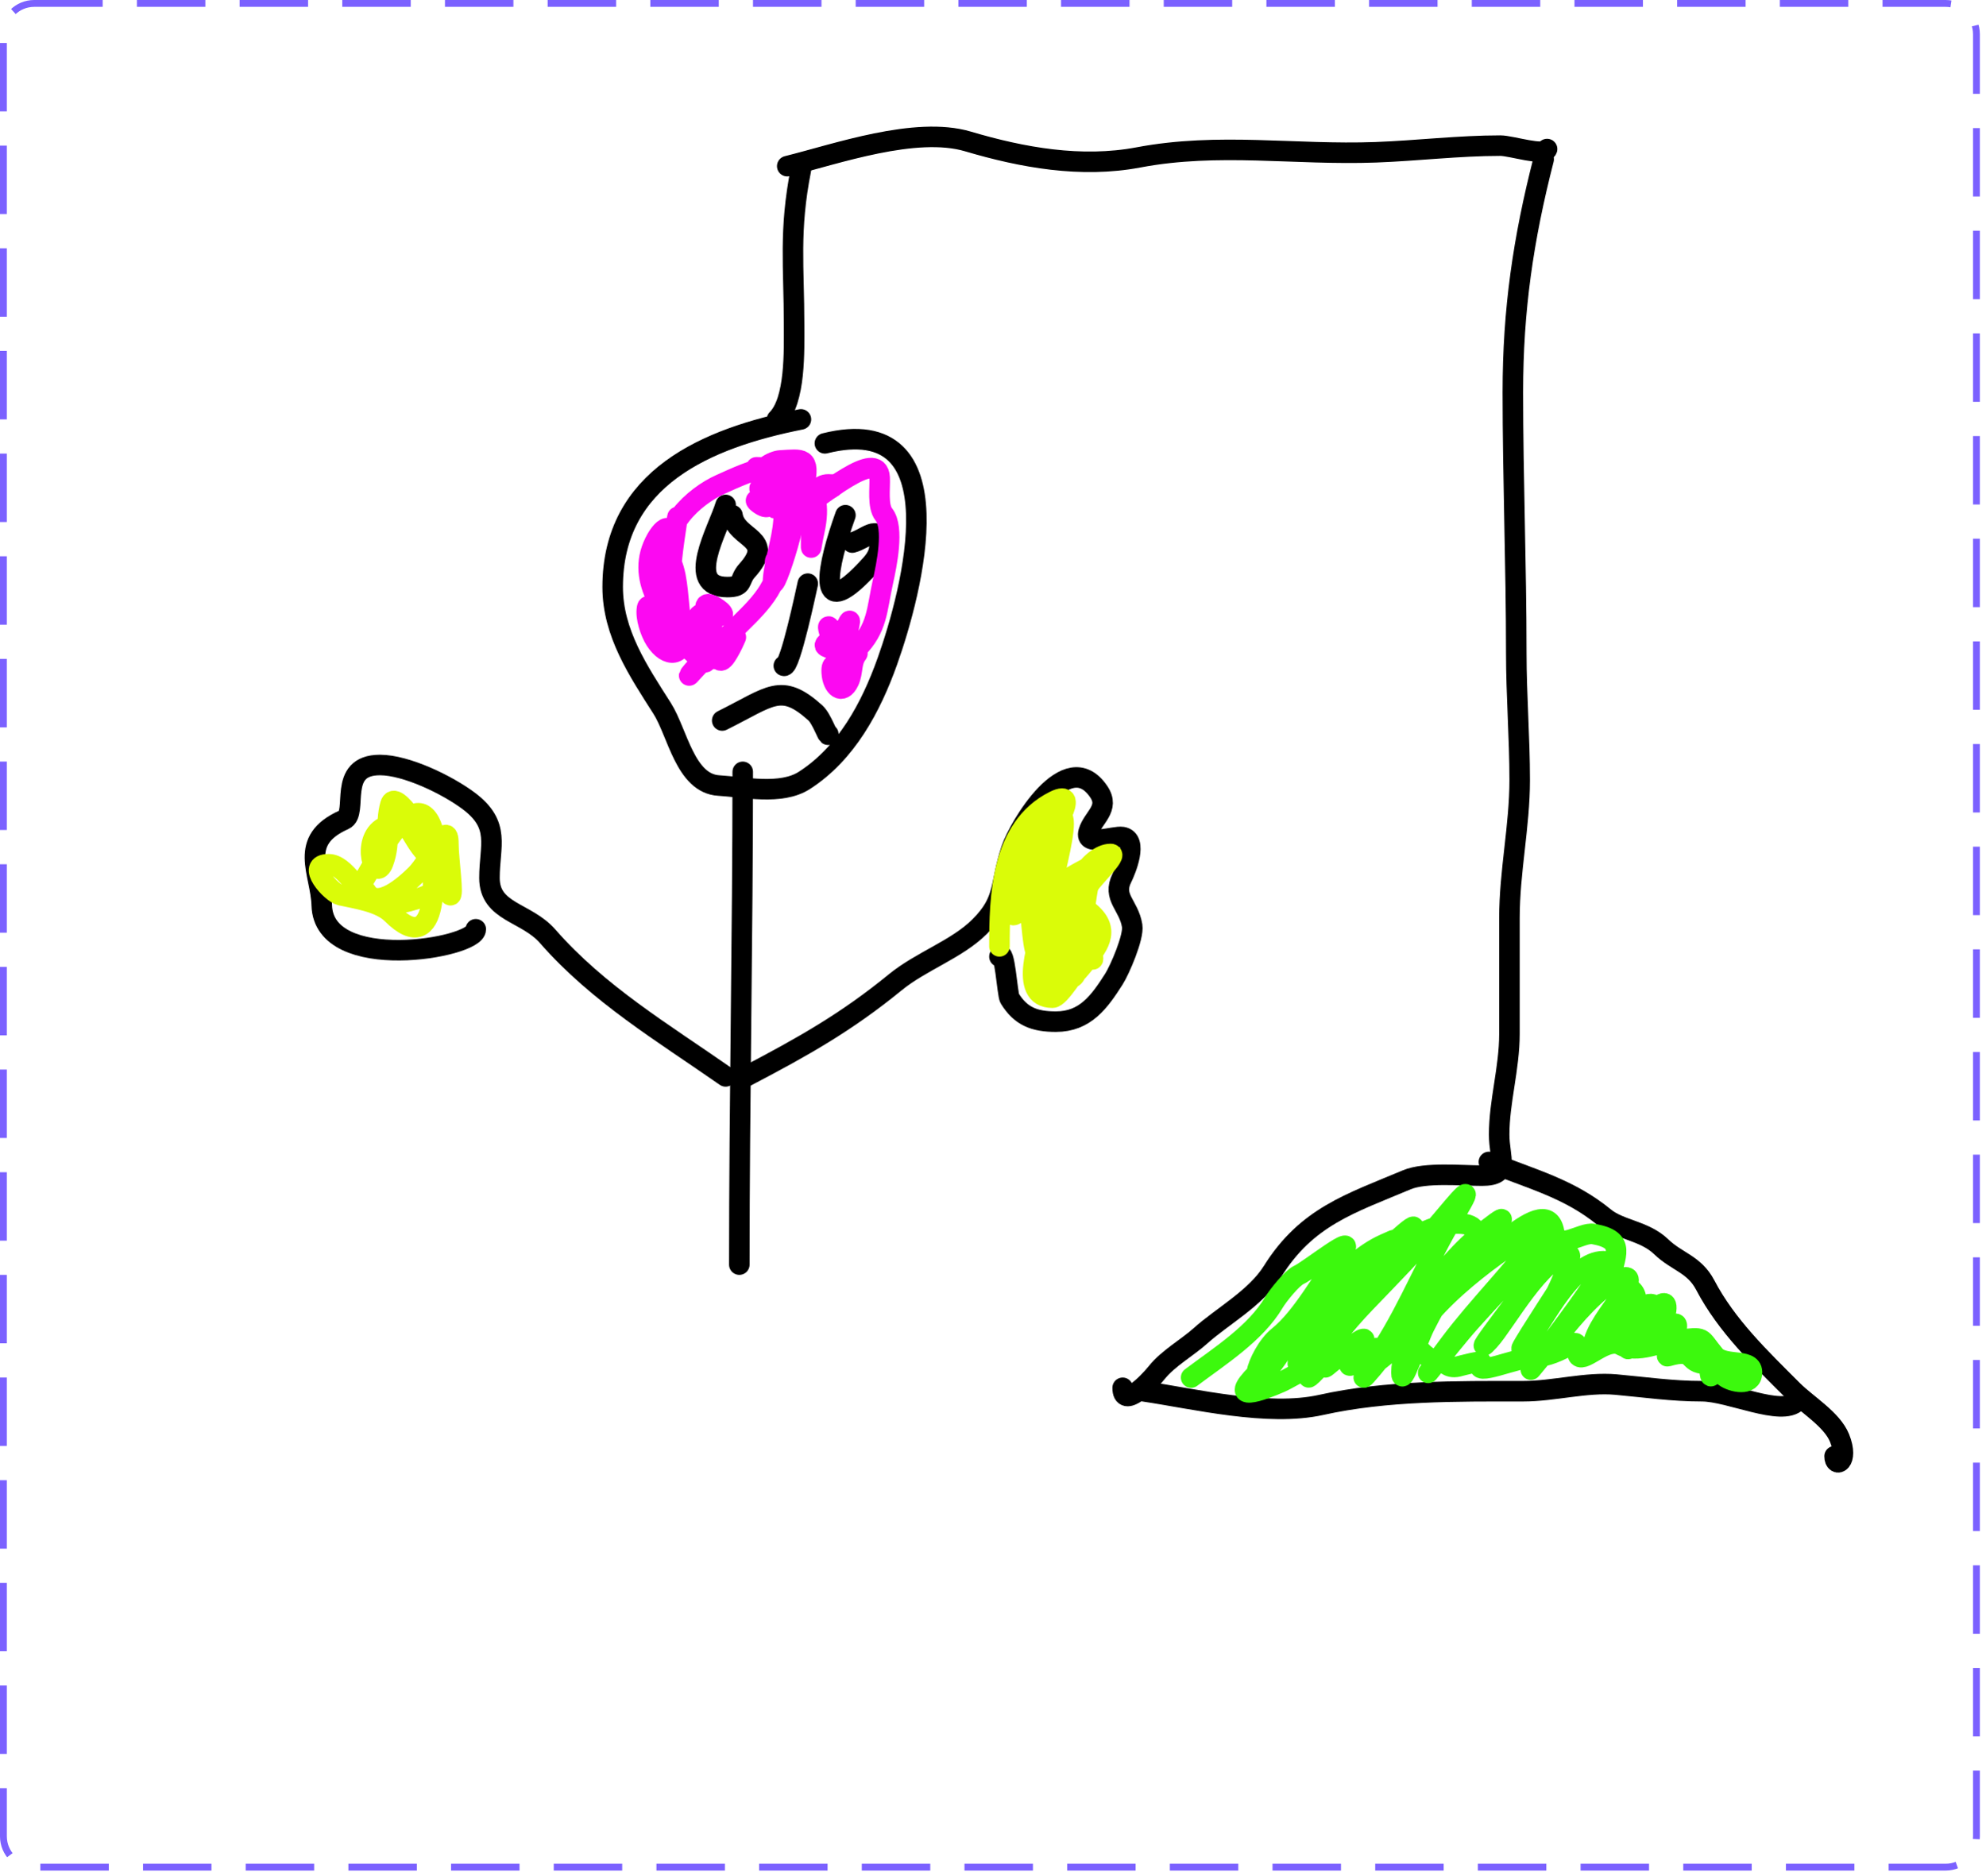
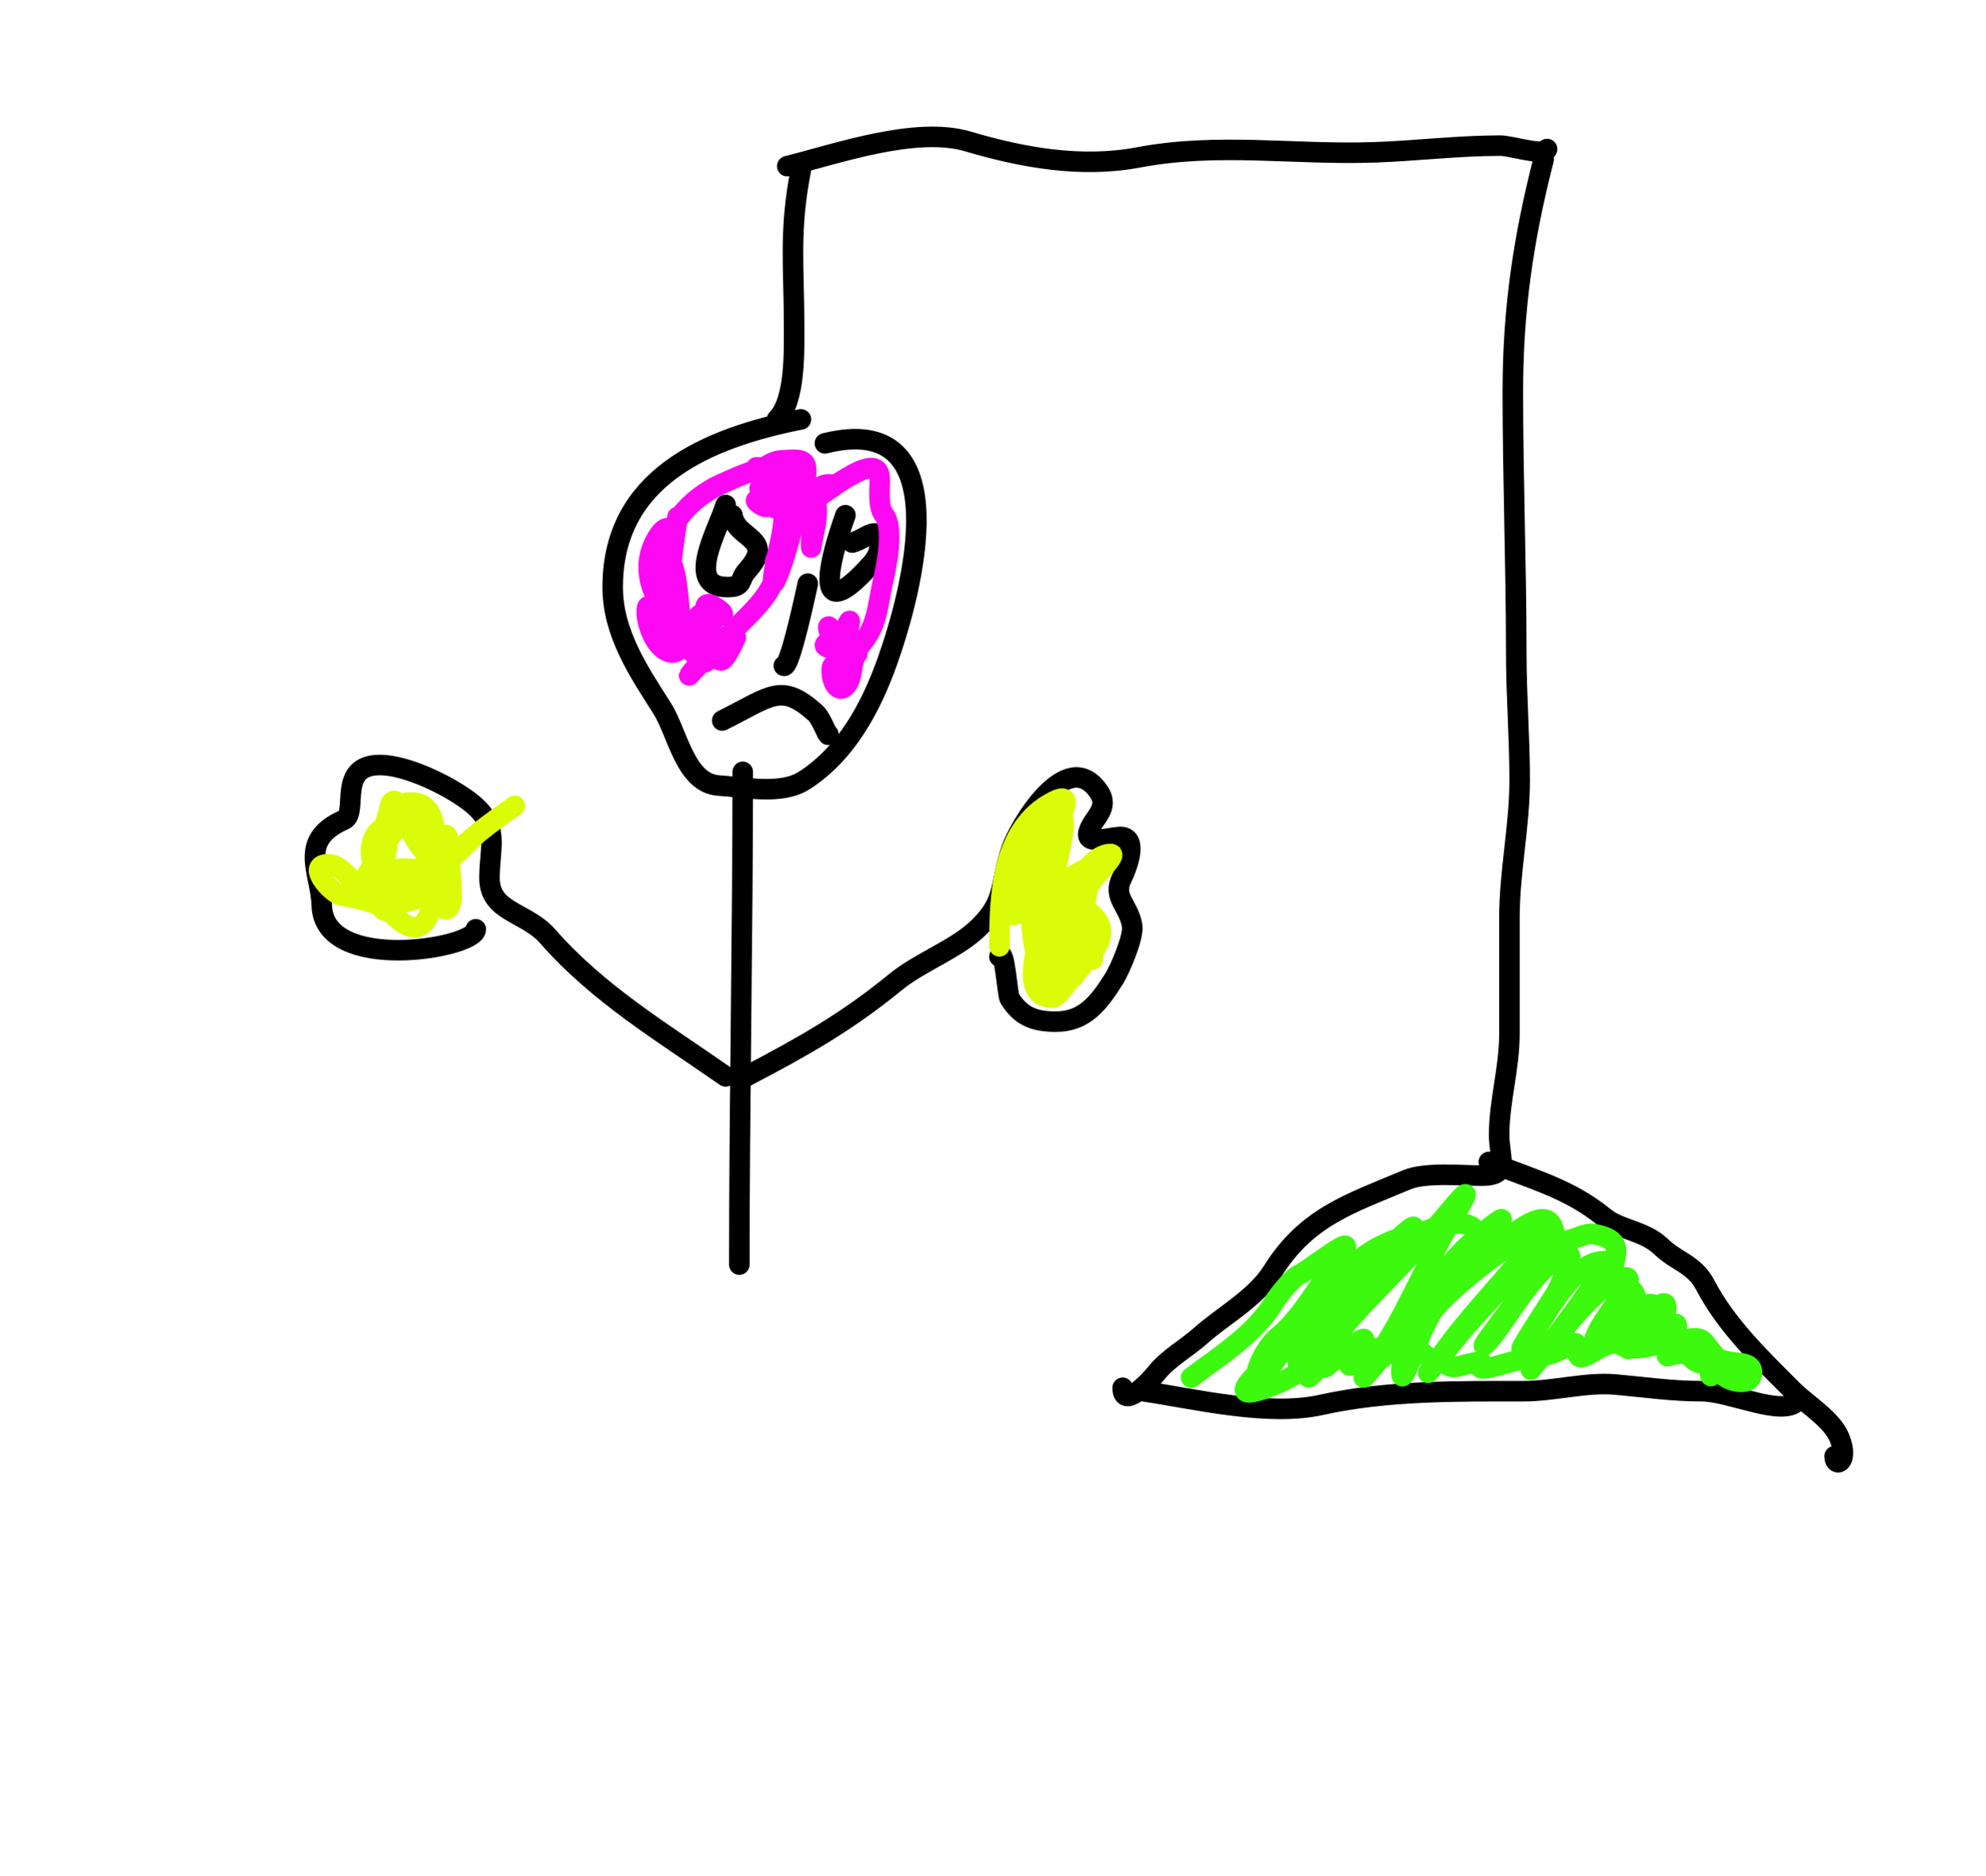
<svg xmlns="http://www.w3.org/2000/svg" width="290" height="274" viewBox="0 0 290 274" fill="none">
  <path d="M115 24.277C122.163 22.497 133.748 18.401 141.389 20.665C149.35 23.024 157.915 24.586 166.306 22.999C178.077 20.772 189.102 22.688 200.972 22.249C207.041 22.024 213.083 21.277 219.167 21.277C220.789 21.277 225.631 22.884 226 21.777" stroke="black" stroke-width="3" stroke-linecap="round" />
  <path d="M117 24.777C115.234 33.663 116 39.113 116 47.388C116 51.165 116.251 58.526 113.5 61.277" stroke="black" stroke-width="3" stroke-linecap="round" />
  <path d="M117 61.277C103.236 64.012 89.5 69.827 89.5 85.777C89.5 92.512 93.263 98.062 96.722 103.499C98.985 107.055 100.079 114.487 105 114.777C108.662 114.992 114.089 116.22 117.5 114.027C123.633 110.084 127.222 103.356 129.611 96.665C133.251 86.474 140.306 59.825 120.5 64.777" stroke="black" stroke-width="3" stroke-linecap="round" />
  <path d="M108.5 112.777C108.5 136.709 108 161.079 108 184.777" stroke="black" stroke-width="3" stroke-linecap="round" />
  <path d="M109 157.277C117.368 152.901 123.697 149.32 130.778 143.527C134.576 140.419 139.789 138.71 143.111 135.388C146.994 131.505 145.971 129.392 147.75 124.054C148.788 120.939 155.831 108.799 160.5 115.665C162.198 118.163 159.631 119.441 159.028 121.554C158.404 123.739 162.716 122.095 163.972 122.304C166.304 122.693 164.437 127.18 163.889 128.277C162.448 131.158 164.899 132.215 165.389 135.277C165.648 136.897 163.584 141.7 162.722 143.054C160.591 146.403 158.523 149.277 154.25 149.277C151.097 149.277 149.112 148.507 147.5 145.888C147.136 145.297 146.771 138.234 146 139.777" stroke="black" stroke-width="3" stroke-linecap="round" />
  <path d="M106 157.277C96.826 150.874 87.393 145.254 80 136.804C76.856 133.211 71.5 133.319 71.5 128.277C71.5 123.559 73.189 120.564 68.472 117.027C65.361 114.693 59.376 111.777 55.5 111.777C49.149 111.777 52.41 118.817 50.25 119.777C43.401 122.82 46.862 127.443 47 132.277C47.288 142.344 69.5 138.54 69.5 135.777" stroke="black" stroke-width="3" stroke-linecap="round" />
  <path d="M106 73.777C104.914 77.419 99.922 85.777 106.25 85.777C108.716 85.777 107.877 84.758 109.111 83.388C113.445 78.572 107.509 78.837 107 75.277" stroke="black" stroke-width="3" stroke-linecap="round" />
  <path d="M123.5 75.277C120.851 82.646 119.043 91.172 126.5 83.277C127.608 82.104 128.5 81.213 128.5 79.527C128.5 76.385 126.436 78.793 124.5 79.277" stroke="black" stroke-width="3" stroke-linecap="round" />
  <path d="M118 85.277C117.896 85.695 115.395 97.724 114.5 97.277" stroke="black" stroke-width="3" stroke-linecap="round" />
  <path d="M105.5 105.277C112.6 101.751 114.095 99.651 119.111 104.165C120.066 105.025 121 107.883 121 107.277" stroke="black" stroke-width="3" stroke-linecap="round" />
  <path d="M225.5 23.277C222.518 34.912 221 45.277 221 57.277C221 69.91 221.5 82.736 221.5 95.388C221.5 101.612 222 107.761 222 113.971C222 120.73 220.5 127.344 220.5 134.165C220.5 139.804 220.5 145.443 220.5 151.082C220.5 156.113 219 160.958 219 165.777C219 169.259 220.703 171.777 216.5 171.777C213.53 171.777 208.202 171.25 205.5 172.388C197.226 175.872 190.894 177.769 185.889 185.777C183.447 189.683 178.524 192.344 175.389 195.165C173.477 196.886 170.651 198.463 169 200.527C167.684 202.172 164 205.891 164 202.777" stroke="black" stroke-width="3" stroke-linecap="round" />
  <path d="M217.5 169.777C224.086 172.394 229.288 173.714 234.389 177.888C236.646 179.734 240.21 179.8 242.667 182.165C244.983 184.396 247.501 184.703 249.111 187.777C252.22 193.711 257.148 198.424 261.889 203.165C263.95 205.226 267.618 207.383 268.722 210.11C270.172 213.692 268 214.548 268 212.777" stroke="black" stroke-width="3" stroke-linecap="round" />
-   <path d="M167 203.277C174.596 204.409 185.204 207.009 193 205.277C202.527 203.159 212.78 203.277 222.528 203.277C226.976 203.277 231.727 201.911 236.056 202.304C240.303 202.691 244.317 203.277 248.611 203.277C252.666 203.277 260.259 207.018 262.5 204.777" stroke="black" stroke-width="3" stroke-linecap="round" />
+   <path d="M167 203.277C174.596 204.409 185.204 207.009 193 205.277C202.527 203.159 212.78 203.277 222.528 203.277C226.976 203.277 231.727 201.911 236.056 202.304C240.303 202.69 244.317 203.277 248.611 203.277C252.666 203.277 260.259 207.018 262.5 204.777" stroke="black" stroke-width="3" stroke-linecap="round" />
  <path d="M174 201.277C178.117 198.181 183.418 194.854 186.111 190.277C186.663 189.338 188.751 186.721 189.75 186.277C191.202 185.631 198.764 179.528 196 183.165C193.313 186.701 190.263 192.466 186.75 195.277C183.531 197.852 181.424 205.985 187 197.777C190.535 192.572 196.245 184.446 202.25 181.777C205.02 180.545 203.079 181.244 201.25 183.777C198.076 188.171 193.01 192.652 190.889 197.665C190.484 198.622 188.701 200.337 190.111 198.277C192.013 195.497 193.763 192.633 195.889 189.999C198.69 186.528 201.631 183.192 205 180.304C208.985 176.889 203.955 182.69 202.889 183.999C199.556 188.089 196.564 193.037 194.222 197.721C193.568 199.028 190.526 202.224 191.278 200.971C193.64 197.033 196.278 193.623 199.5 190.277C203.142 186.495 207.006 182.553 210.389 178.554C212.916 175.567 216.061 171.676 212.5 177.527C208.665 183.827 205.973 190.834 202.028 196.999C201.253 198.209 197.183 203.85 200.5 199.888C206.18 193.103 209.829 185.354 217 179.777C222.196 175.736 217.487 180.154 215.611 182.277C212.586 185.699 210.166 189.713 208.111 193.777C206.971 196.031 204.722 203.08 204.722 200.554C204.722 193.189 216.72 184.483 221.944 181.054C222.034 180.996 225.691 179.359 225.194 180.054C221.159 185.704 215.943 190.774 211.75 196.388C204.644 205.903 211.424 196.858 214.833 193.054C218.125 189.381 221.568 185.64 225.389 182.499C226.385 181.68 228.372 180.665 226.889 182.777C223.809 187.16 213.922 199.796 217.556 195.86C219.82 193.407 225.286 183.332 229.222 183.332C229.9 183.332 227.588 188.506 227.278 188.999C226.4 190.392 219.518 200.931 223.5 195.527C225.73 192.5 229.717 184.277 234.25 184.277C236.371 184.277 218.009 207.056 225.389 197.999C228.141 194.621 230.63 191.196 234 188.388C235.125 187.45 239.359 184.959 237.389 188.388C236.004 190.799 233.689 193.27 232.833 195.943C232.156 198.06 236.609 193.553 238.25 192.054C238.66 191.68 241.577 189.561 241.694 191.082C241.867 193.325 236.996 198.714 237.861 196.638C238.467 195.184 243.831 187.762 243.389 191.443C243.139 193.529 240.475 197.302 243.111 194.665C247.34 190.437 242.885 198.38 243.611 198.165C247.94 196.883 246.185 199.277 249.25 199.277C249.88 199.277 249.678 201.523 250.028 200.999C250.677 200.025 251.244 200.465 251.778 200.999C252.619 201.84 255.563 202.572 255.889 200.943C256.433 198.223 251.979 199.81 250.5 198.054C248.192 195.314 249.283 195.322 244.944 195.804C242.597 196.065 239.137 197.853 236.75 196.527C234.671 195.371 231.502 199.056 230.611 198.165C230.064 197.619 231.02 195.532 229.389 196.499C227.999 197.322 225.927 198.277 224.278 198.277C221.632 198.277 214.921 201.367 216.389 199.165C216.757 198.613 213.403 199.573 213 199.665C211.356 200.041 211.086 198.837 210 198.777C207.816 198.655 206.307 195.469 205.944 195.61C202.951 196.774 198.586 202.459 201 197.027C201.319 196.309 194.261 202.833 198.389 197.277C202.067 192.325 193.39 200.169 193.611 199.777C195.087 197.152 189.018 201.128 187.028 201.999C184.286 203.198 179.176 205.101 183.611 200.665C188.346 195.931 193.04 191.022 198.25 186.777C202.355 183.432 207.697 178.777 213 178.777C216.01 178.777 216.048 180.469 215.389 182.777C213.658 188.835 225.745 172.945 227.028 179.999C227.562 182.934 230.999 179.981 232.778 180.304C237.662 181.192 235.921 183.345 235.111 187.277C234.796 188.806 238.392 186.917 238.972 189.527C239.192 190.515 239.289 194.132 240 193.777" stroke="#3CF90D" stroke-width="3" stroke-linecap="round" />
-   <path d="M152 140.277C152.283 134.591 152.5 128.959 152.5 123.277C152.5 119.991 153.461 131.087 153.5 132.554C153.675 139.198 155.747 130.133 157.5 128.277C159.874 125.763 154.879 134.686 153.889 137.999C153.611 138.928 151.748 145.78 153.75 141.777C155.851 137.575 156 126.478 156 137.804C156 142.179 156.287 145.72 158.222 139.388C158.49 138.511 159 133.916 159 136.665C159 143.248 156.667 139.332 159.5 136.499C160.365 135.634 158.799 139.252 159.611 140.165C159.926 140.52 158.966 135.381 158.75 134.804C158.019 132.855 156.968 127.034 160.25 126.304C161.07 126.122 159.554 127.424 159.25 128.277C158.517 130.328 158.332 137.505 156.5 138.277C155.769 138.584 151.559 139.599 151.389 139.277C150.722 138.018 150.69 132.707 150.25 132.804C147.447 133.427 148 135.2 148 131.027C148 128.285 150.547 124.568 152 122.388C158.772 112.23 153.439 129.18 152.472 134.499C152.032 136.923 148.526 145.777 153.75 145.777C154.833 145.777 157.27 141.507 158.25 140.527C160.125 138.651 160.622 137.899 159.5 136.777C157.631 134.907 158.066 131.366 159.111 129.277C159.544 128.411 163.395 124.777 162.25 124.777C159.166 124.777 155.476 130.936 156.25 133.721C157.349 137.676 158.01 137.169 156.111 140.777C153.698 145.361 155.872 143.946 158.389 140.777C160.228 138.461 162.409 136.036 159.222 133.304C156.654 131.103 158.842 129.08 160 127.054C161.413 124.581 153.785 130.175 151.389 130.665C147.328 131.496 152.008 124.76 153 122.777C153.268 122.24 158.13 114.989 154 117.054C146.215 120.947 146 131.077 146 138.277" stroke="#DAFC08" stroke-width="3" stroke-linecap="round" />
+   <path d="M155 139.777C154.706 138.931 150.16 124.517 153.222 131.61C154.146 133.748 155.5 135.233 155.5 137.693C155.5 139.489 155.5 134.101 155.5 132.304C155.5 128.551 155.5 133.108 155.5 134.277" stroke="#DAFC08" stroke-width="3" stroke-linecap="round" />
+   <path d="M152 140.277C152.283 134.591 152.5 128.959 152.5 123.277C152.5 119.992 153.461 131.087 153.5 132.554C153.675 139.198 155.747 130.133 157.5 128.277C159.874 125.763 154.879 134.686 153.889 137.999C153.611 138.928 151.748 145.78 153.75 141.777C155.851 137.575 156 126.478 156 137.804C156 142.179 156.287 145.72 158.222 139.388C158.49 138.511 159 133.916 159 136.665C159 143.248 156.667 139.332 159.5 136.499C160.365 135.634 158.799 139.252 159.611 140.165C159.926 140.52 158.966 135.381 158.75 134.804C158.019 132.855 156.968 127.034 160.25 126.304C161.07 126.122 159.554 127.424 159.25 128.277C158.517 130.328 158.332 137.505 156.5 138.277C155.769 138.584 151.559 139.599 151.389 139.277C150.722 138.018 150.69 132.707 150.25 132.804C147.447 133.427 148 135.2 148 131.027C148 128.285 150.547 124.568 152 122.388C158.772 112.23 153.439 129.18 152.472 134.499C152.032 136.923 148.526 145.777 153.75 145.777C154.833 145.777 157.27 141.507 158.25 140.527C160.125 138.651 160.622 137.899 159.5 136.777C157.631 134.907 158.066 131.366 159.111 129.277C159.544 128.411 163.395 124.777 162.25 124.777C159.166 124.777 155.476 130.936 156.25 133.721C157.349 137.676 158.01 137.169 156.111 140.777C153.698 145.361 155.872 143.946 158.389 140.777C160.228 138.461 162.409 136.036 159.222 133.304C156.654 131.103 158.842 129.08 160 127.054C161.413 124.581 153.785 130.175 151.389 130.665C147.328 131.496 152.008 124.76 153 122.777C153.268 122.24 158.13 114.989 154 117.054C146.215 120.947 146 131.077 146 138.277" stroke="#DAFC08" stroke-width="3" stroke-linecap="round" />
+   <path d="M56.5 128.777C56.331 124.253 54.351 116.953 60.5 117.277C63.2 117.419 63.899 121.173 63.25 123.249C62.586 125.373 63 128.043 63 130.277C63 131.009 65.007 133.956 65.694 132.443C68.473 126.33 50.399 123.718 56 132.943C56.991 134.576 69.23 122.253 69.944 121.61C71.028 120.634 78.289 115.576 73.694 118.804C70.407 121.114 67.53 123.626 64.5 126.277" stroke="#DAFC08" stroke-width="3" stroke-linecap="round" />
  <path d="M53 128.777C54.137 127.366 60.722 113.214 63.25 121.304C63.761 122.941 64.381 129.942 62.5 130.749C60.555 131.582 56.709 132.77 54.5 131.665C52.279 130.555 50.446 126.277 48 126.277C44.553 126.277 48.397 130.504 49.75 130.804C51.977 131.299 55.499 131.775 57.25 133.527C64.157 140.434 63.921 127.149 62.389 123.165C62.2 122.675 57.757 115.001 57.028 117.554C56.192 120.48 57.159 122.811 56 125.999C54.8 129.298 52.624 122.763 56 120.888C59.878 118.733 59.655 122.154 62.278 124.777C63.885 126.384 64.364 129.668 65.75 130.777C66.362 131.266 65.5 125.533 65.5 123.277C65.5 119.332 62.924 125.631 60.778 127.777C59.05 129.505 55.101 132.945 53.5 130.277" stroke="#DAFC08" stroke-width="3" stroke-linecap="round" />
  <path d="M106 93.277C108.637 90.427 112.595 87.473 113.472 83.527C113.708 82.466 112.7 82.299 113.611 81.388C114.702 80.297 114.44 77.986 115.25 76.527C117.732 72.059 112.1 90.27 113.028 83.777C113.458 80.768 114.5 78.079 114.5 75.027C114.5 71.789 112.92 74.078 113.889 71.388C114.27 70.33 113.64 73.065 115.25 71.777C116.206 71.011 115.5 77.671 115.5 72.777" stroke="#FC08F2" stroke-width="3" stroke-linecap="round" />
-   <path d="M116.5 74.777C120.134 72.416 128.26 65.45 128.5 69.777C128.582 71.251 128.154 73.969 129.111 75.165C130.663 77.105 129.511 82.603 128.972 85.027C128.072 89.077 128.205 91.793 125.111 94.888C120.854 99.145 126.761 84.44 122.5 94.027C121.906 95.364 119.916 89.225 121.75 92.527C122.584 94.028 122.993 91.991 123.389 92.388C123.971 92.969 122.787 94.654 123.028 95.499C124.77 101.597 121.301 94.69 121.5 98.277C121.617 100.376 123.021 101.635 124 99.554C124.658 98.156 124.264 96.758 125.222 95.527C125.472 95.205 124.326 95.743 124 95.499C122.506 94.378 123.588 92.211 121.722 93.277C119.053 94.802 121.541 94.359 122 95.277" stroke="#FC08F2" stroke-width="3" stroke-linecap="round" />
+   <path d="M116.5 74.776C120.134 72.416 128.26 65.45 128.5 69.776C128.582 71.251 128.154 73.969 129.111 75.165C130.663 77.105 129.511 82.603 128.972 85.026C128.072 89.077 128.205 91.793 125.111 94.888C120.854 99.145 126.761 84.44 122.5 94.026C121.906 95.364 119.916 89.225 121.75 92.526C122.584 94.028 122.993 91.991 123.389 92.388C123.971 92.969 122.787 94.654 123.028 95.499C124.77 101.597 121.301 94.69 121.5 98.276C121.617 100.376 123.021 101.635 124 99.554C124.658 98.156 124.264 96.758 125.222 95.526C125.472 95.205 124.326 95.743 124 95.499C122.506 94.378 123.588 92.211 121.722 93.276C119.053 94.802 121.541 94.359 122 95.276" stroke="#FC08F2" stroke-width="3" stroke-linecap="round" />
  <path d="M104.5 96.277C102.216 94.865 96.359 92.583 95.111 89.777C95.067 89.676 94.698 87.979 94.528 88.832C94.259 90.178 95.022 92.398 95.722 93.499C97.424 96.173 99.853 96.064 100 92.388C100.056 90.992 100.366 93.512 100.778 93.277C102.301 92.406 99.217 92.374 98.778 92.249C97.593 91.91 99.761 92.008 99.695 91.971C98.104 91.088 97.111 89.576 96.25 88.027C94.791 85.4 94.198 82.605 95.389 79.777C96.647 76.789 98.735 75.655 97.611 80.277C97.03 82.665 98 91.09 98 84.499C98 80.893 98.248 78.787 98.972 75.527C99.15 74.728 97.915 81.791 98 84.165C98.082 86.458 97.523 92.789 99.75 94.027C103.796 96.275 101.434 90.565 102.111 89.888C102.905 89.093 104.549 90.422 105.5 89.888C106.042 89.583 103.991 88.277 103.5 88.277C102.332 88.277 103.91 90.31 103.972 90.804C104.204 92.658 103.41 94.307 103.028 96.027C102.603 97.937 103.691 95.781 104.694 94.554C105.092 94.069 101.544 97.465 100.806 98.499C100.109 99.474 102.386 96.655 103.389 95.999C104.967 94.967 104.774 97.225 105.722 96.277C106.531 95.468 107.9 92.253 107.389 93.277C106.77 94.514 105.543 96.191 104 96.277C97.934 96.614 100.056 86.815 98.111 82.277C95.976 77.295 101.444 72.468 105.25 70.777C107.156 69.929 110.339 68.39 112.5 68.277C116.959 68.042 114.328 69.492 114 72.277C113.751 74.391 109.11 69.097 111.778 72.527C112.771 73.804 112.338 74.734 110.75 73.499C109.423 72.466 112.751 73.418 112.972 73.971C113.523 75.347 112.484 70.884 111.5 69.777C110.484 68.634 112.876 67.336 114 67.277C117.167 67.11 118.431 66.654 117.472 70.971C117.233 72.049 114.721 75.833 117.389 73.165C118.134 72.42 123.994 70.777 121 70.777C118.252 70.777 118.5 75.773 118.5 77.527C118.5 81.403 118.374 80.218 118.972 77.527C120.562 70.374 116.469 68.277 110.5 68.277" stroke="#FC08F2" stroke-width="3" stroke-linecap="round" />
-   <rect x="0.5" y="0.5" width="288.221" height="272.317" rx="4.5" stroke="#7B61FF" stroke-dasharray="10 5" />
</svg>
